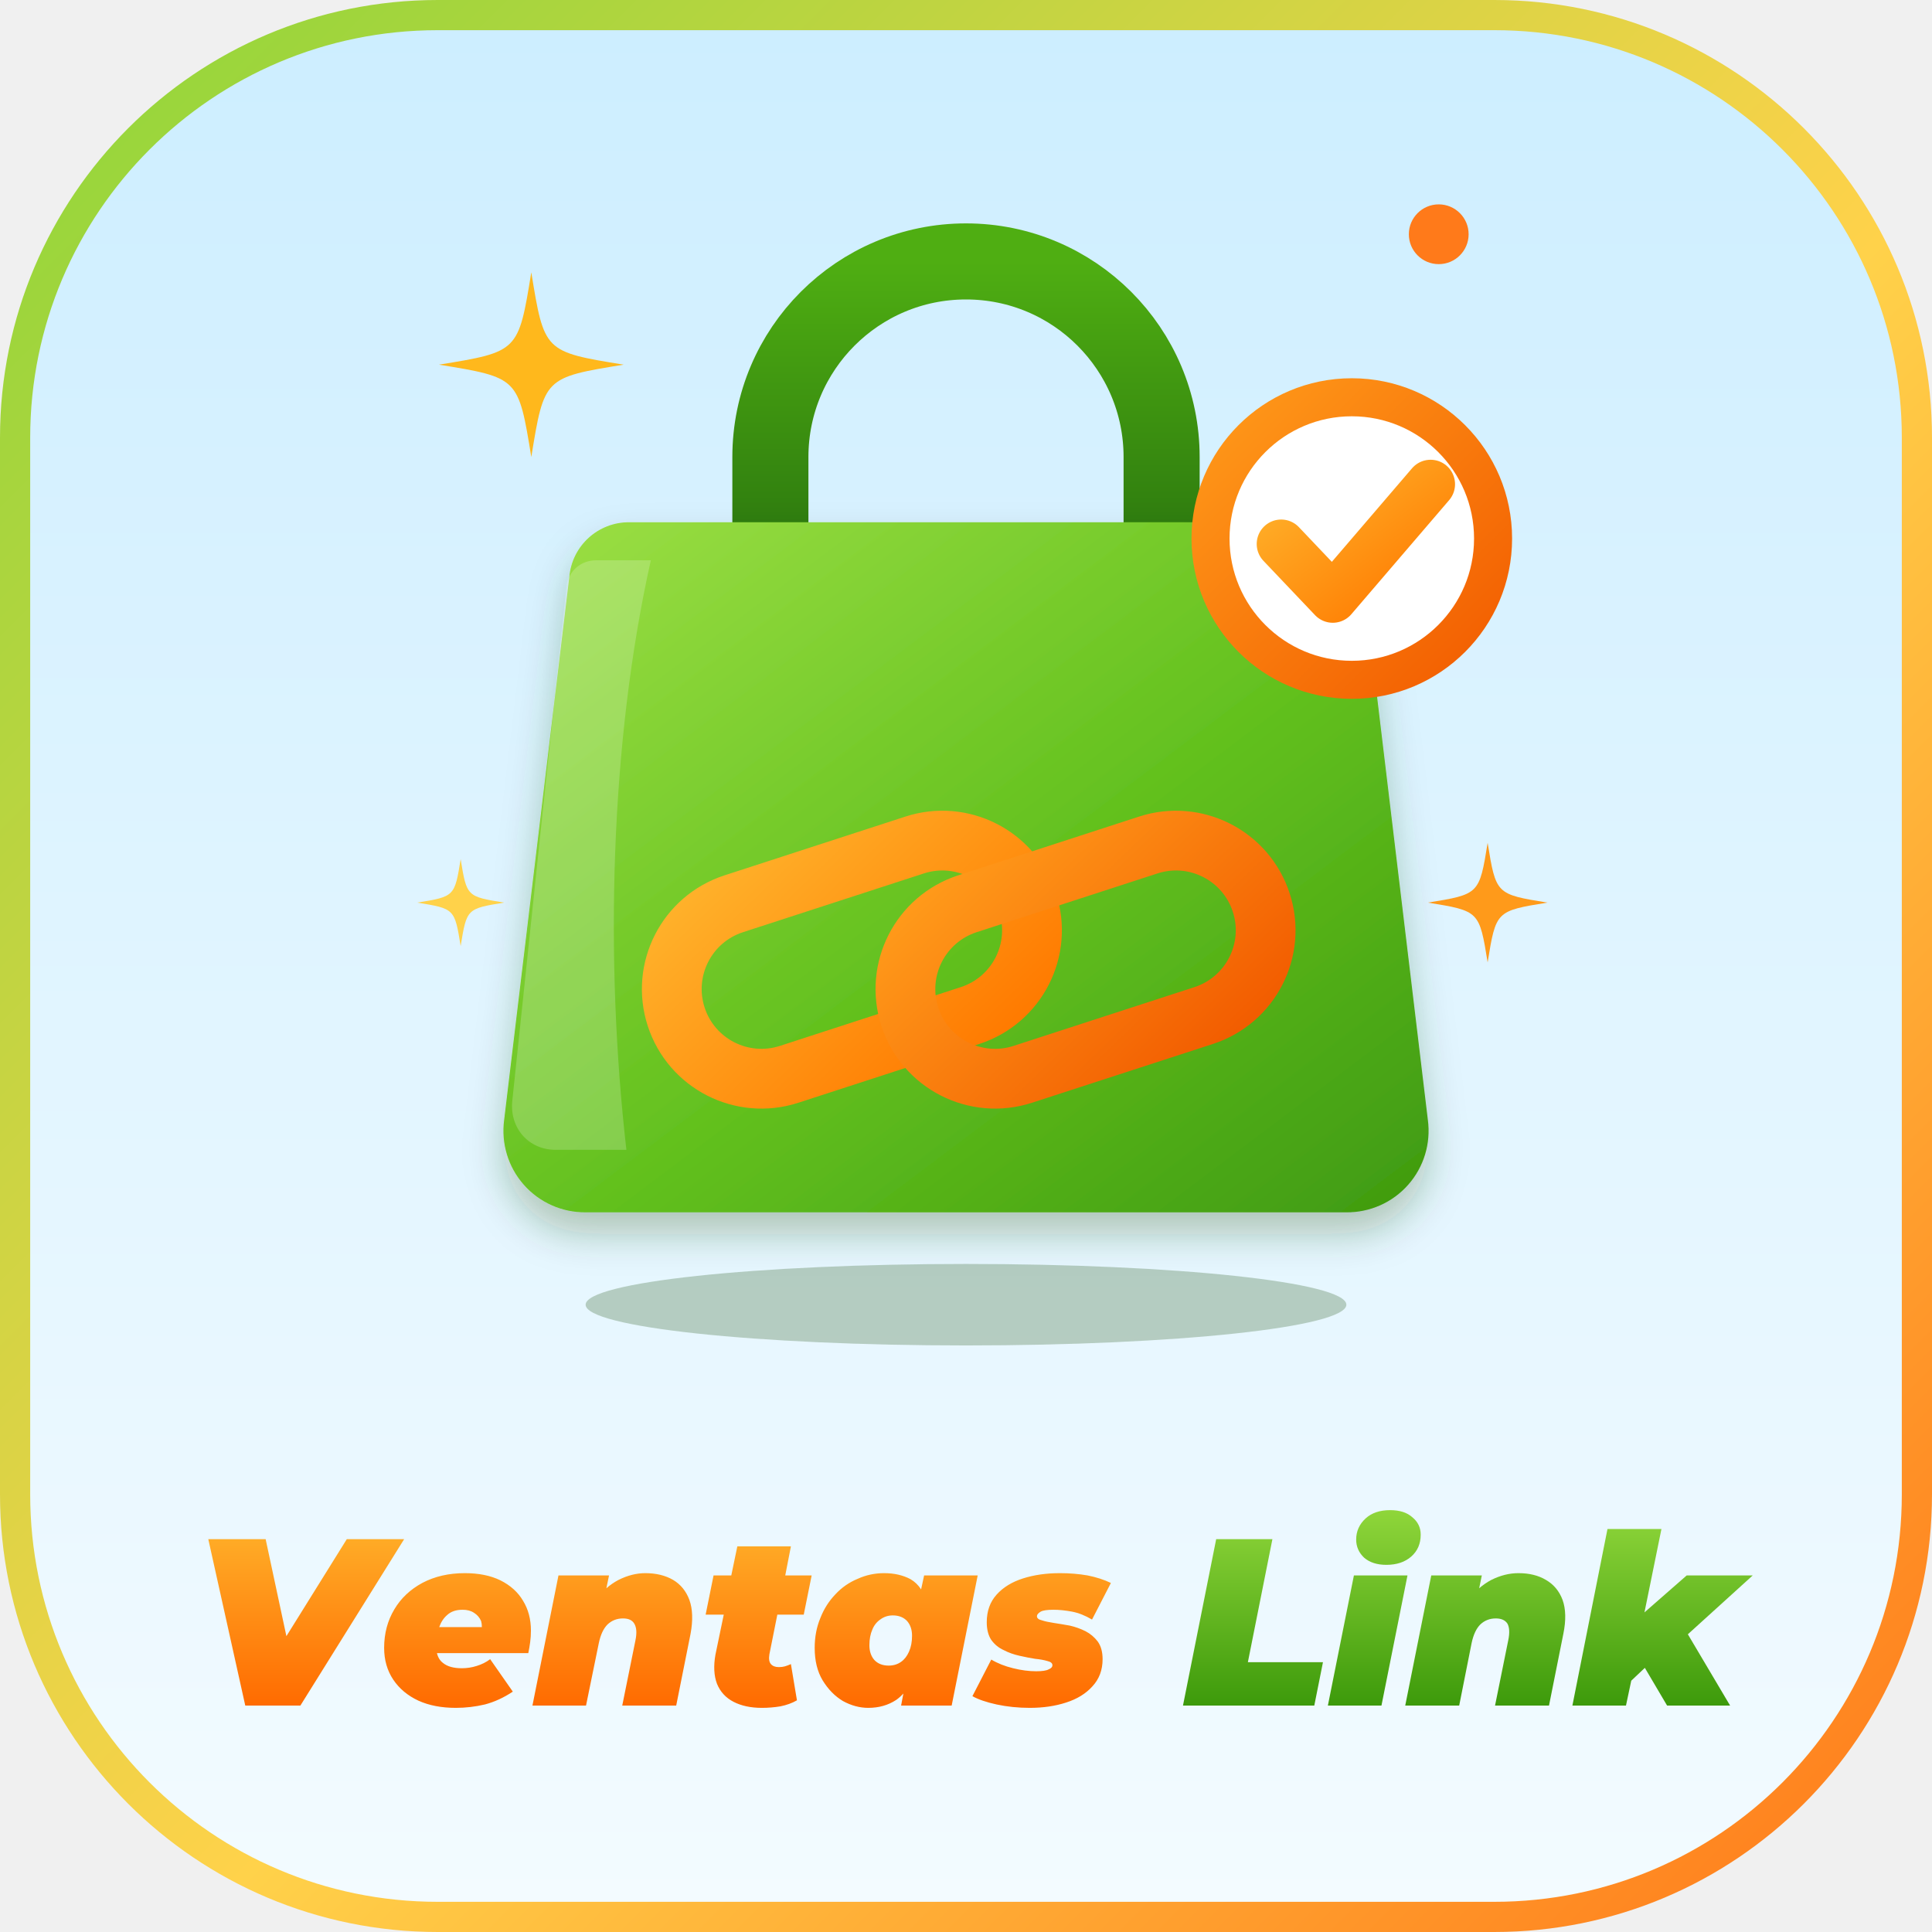
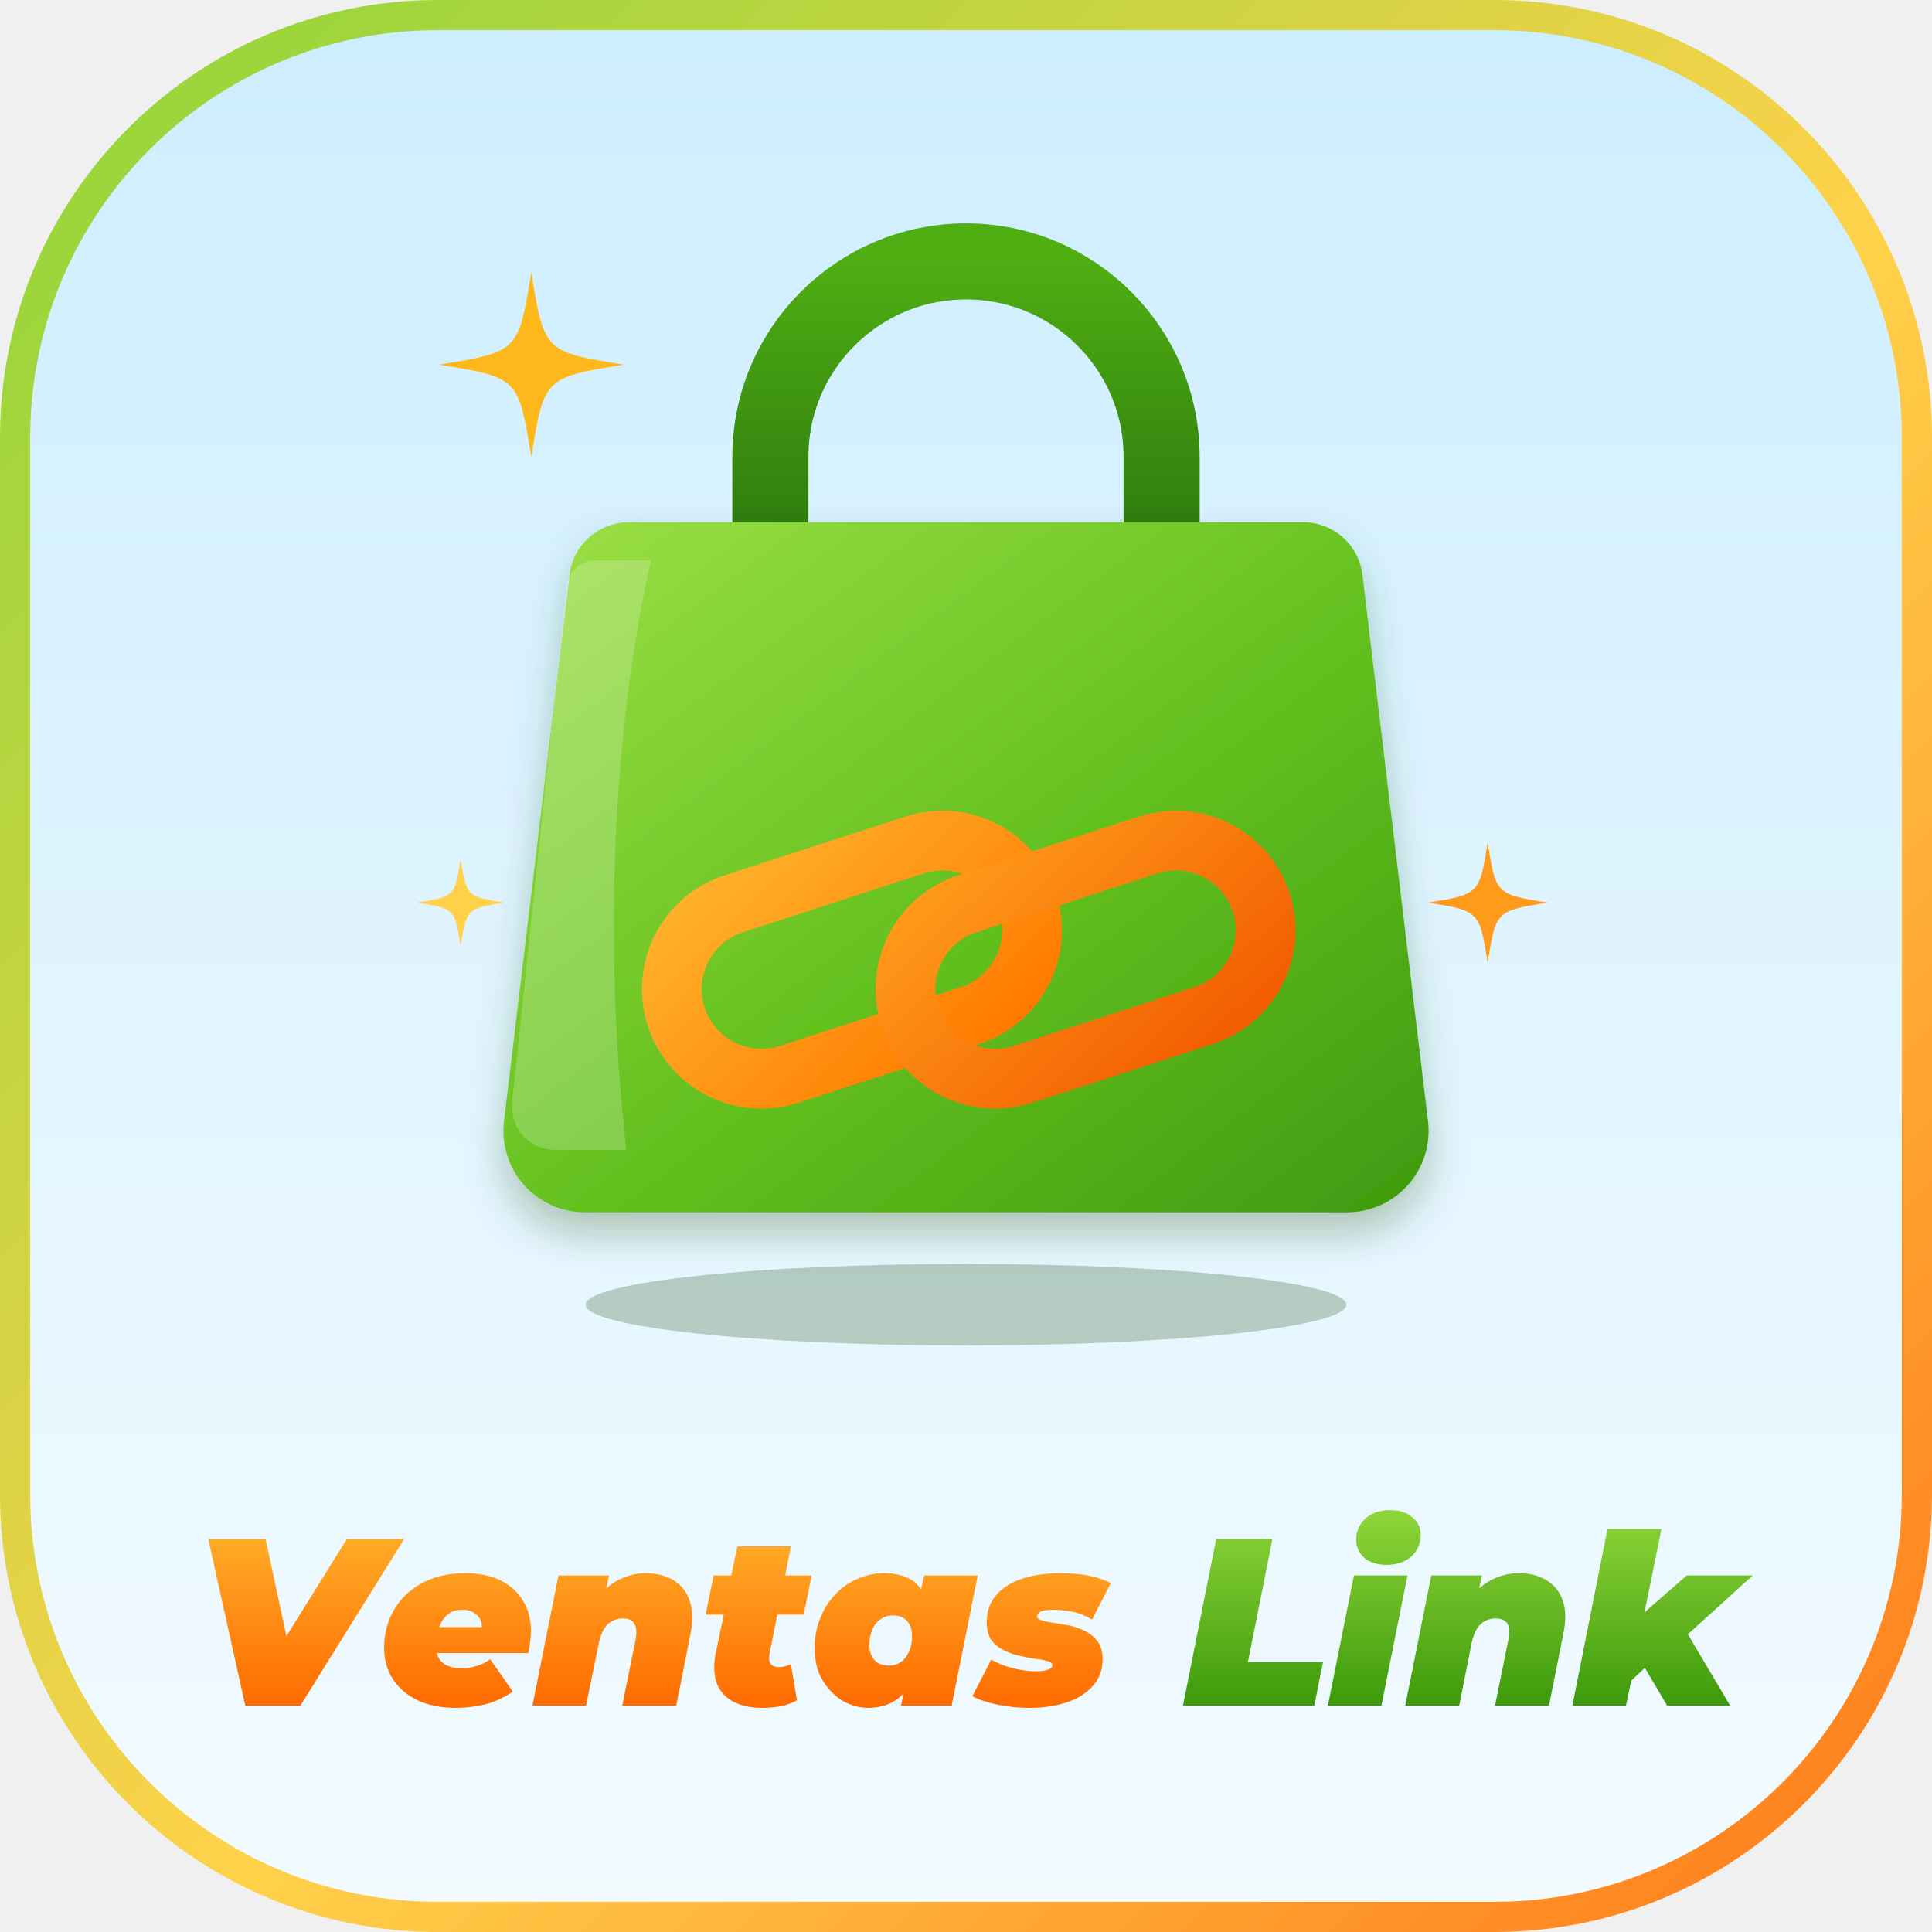
<svg xmlns="http://www.w3.org/2000/svg" viewBox="0 0 512 512" width="512" height="512" role="img" aria-label="Ventas Link">
  <defs>
    <linearGradient id="gBag" x1="0" y1="0" x2="1" y2="1">
      <stop offset="0" stop-color="#9ee046" />
      <stop offset=".55" stop-color="#62c01e" />
      <stop offset="1" stop-color="#3f9a10" />
    </linearGradient>
    <linearGradient id="gAsa" x1="0" y1="0" x2="0" y2="1">
      <stop offset="0" stop-color="#4fae12" />
      <stop offset="1" stop-color="#2f7d0f" />
    </linearGradient>
    <linearGradient id="gOr1" x1="0" y1="0" x2="1" y2="1">
      <stop offset="0" stop-color="#ffb12a" />
      <stop offset="1" stop-color="#ff7a00" />
    </linearGradient>
    <linearGradient id="gOr2" x1="0" y1="0" x2="1" y2="1">
      <stop offset="0" stop-color="#ff9a1a" />
      <stop offset="1" stop-color="#f25c00" />
    </linearGradient>
    <linearGradient id="gVen" x1="0" y1="0" x2="0" y2="1">
      <stop offset="0" stop-color="#ffab26" />
      <stop offset="1" stop-color="#ff6a00" />
    </linearGradient>
    <linearGradient id="gLin" x1="0" y1="0" x2="0" y2="1">
      <stop offset="0" stop-color="#8fd63a" />
      <stop offset="1" stop-color="#3d9a0b" />
    </linearGradient>
    <linearGradient id="gFondo" x1="0" y1="0" x2="0" y2="1">
      <stop offset="0" stop-color="#cdeeff" />
      <stop offset="1" stop-color="#f3fbff" />
    </linearGradient>
    <linearGradient id="gBorde" x1="0" y1="0" x2="1" y2="1">
      <stop offset="0" stop-color="#8fd63a" />
      <stop offset=".55" stop-color="#ffd24a" />
      <stop offset="1" stop-color="#ff7a1a" />
    </linearGradient>
    <radialGradient id="gBrillo">
      <stop offset="0" stop-color="#fff" />
      <stop offset=".4" stop-color="#fff3b8" stop-opacity=".8" />
      <stop offset="1" stop-color="#ffd24a" stop-opacity="0" />
    </radialGradient>
    <filter id="sombra" x="-10%" y="-10%" width="120%" height="130%">
      <feDropShadow dx="0" dy="8" stdDeviation="7" flood-color="#1b4d08" flood-opacity=".28" />
    </filter>
  </defs>
  <rect x="4" y="4" width="504" height="504" rx="112" fill="url(#gFondo)" stroke="url(#gBorde)" stroke-width="8" />
  <g transform="translate(256 196) scale(.72) translate(-256 -270)">
    <g>
      <ellipse cx="256" cy="478" rx="140" ry="15" fill="#1b4d08" opacity=".25" />
      <g>
        <path d="M184 192v-26a72 72 0 0 1 144 0v26" fill="none" stroke="url(#gAsa)" stroke-width="28" stroke-linecap="round" />
        <path d="M132 190h248a22 22 0 0 1 22 20l24 200a30 30 0 0 1-30 34H116a30 30 0 0 1-30-34l24-200a22 22 0 0 1 22-20z" fill="url(#gBag)" filter="url(#sombra)" />
        <path d="M120 204c-6 0-10 4-11 9l-20 190c-1 10 6 18 16 18h26c-8-70-6-150 9-217z" fill="#fff" opacity=".2" />
        <g fill="none" stroke-width="22" stroke-linecap="round">
          <rect x="146" y="318" width="136" height="66" rx="33" stroke="url(#gOr1)" transform="rotate(-18 214 351)" />
          <rect x="232" y="318" width="136" height="66" rx="33" stroke="url(#gOr2)" transform="rotate(-18 300 351)" />
        </g>
-         <g>
-           <circle cx="398" cy="196" r="52" fill="#fff" stroke="url(#gOr2)" stroke-width="14" />
-           <path d="M372 198l19 20 36-42" fill="none" stroke="url(#gOr1)" stroke-width="18" stroke-linecap="round" stroke-linejoin="round" />
-         </g>
      </g>
      <g transform="translate(96 132)">
        <path d="M0 -34 C4.76 -4.76 4.76 -4.76 34 0 C4.76 4.76 4.76 4.76 0 34 C-4.76 4.76 -4.76 4.76 -34 0 C-4.76 -4.76 -4.76 -4.76 0 -34Z" fill="#ffb81c" />
      </g>
      <g transform="translate(448 330)">
        <path d="M0 -22 C3.08 -3.08 3.08 -3.08 22 0 C3.08 3.08 3.08 3.08 0 22 C-3.08 3.08 -3.08 3.08 -22 0 C-3.08 -3.08 -3.08 -3.08 0 -22Z" fill="#ff9a1a" />
      </g>
      <g transform="translate(70 330)">
        <path d="M0 -16 C2.24 -2.24 2.24 -2.24 16 0 C2.24 2.24 2.24 2.24 0 16 C-2.24 2.24 -2.24 2.24 -16 0 C-2.24 -2.24 -2.24 -2.24 0 -16Z" fill="#ffd24a" />
      </g>
-       <circle cx="430" cy="84" r="11" fill="#ff7a1a" />
    </g>
  </g>
  <path d="M79.6 452L65 452L55.2 407.9L70.4 407.9L75.9 433.6L91.9 407.9L107.1 407.9L79.6 452M120.8 452.6L120.8 452.6Q115.1 452.6 110.9 450.7Q106.6 448.7 104.2 445.1Q101.8 441.5 101.8 436.7L101.8 436.7Q101.8 431 104.5 426.5Q107.1 422.1 111.9 419.5Q116.8 416.9 123.2 416.9L123.2 416.9Q128.7 416.9 132.6 418.8Q136.6 420.8 138.6 424.2Q140.7 427.6 140.7 432.1L140.7 432.1Q140.7 433.7 140.5 435.2Q140.3 436.7 140 438.1L140 438.1L115.8 438.1Q116.2 439.8 117.4 440.7L117.4 440.7Q119.1 442.1 122.4 442.1L122.4 442.1Q124.4 442.1 126.3 441.5Q128.3 440.9 129.9 439.7L129.9 439.7L135.9 448.3Q132.3 450.7 128.5 451.7Q124.7 452.6 120.8 452.6M116.4 431.2L116.4 431.2L127.7 431.2Q127.7 430.3 127.5 429.6L127.5 429.6Q126.9 428.2 125.6 427.4Q124.4 426.6 122.6 426.6L122.6 426.6Q120 426.6 118.5 428L118.5 428Q117.1 429.2 116.4 431.2M171 416.9L171 416.9Q175.3 416.9 178.4 418.7Q181.4 420.5 182.7 424Q184 427.6 183 433L183 433L179.2 452L164.9 452L168.4 434.7Q169 431.8 168.1 430.3Q167.3 428.9 165.1 428.9L165.1 428.9Q162.7 428.9 161 430.5Q159.4 432.1 158.7 435.4L158.7 435.4L155.3 452L141.1 452L148 417.5L161.4 417.5L160.7 420.9Q162.2 419.6 163.9 418.7L163.9 418.7Q167.5 416.9 171 416.9M201.9 452.6L201.9 452.6Q197.5 452.6 194.4 451Q191.3 449.4 190 446.2Q188.8 443 189.6 438.5L189.6 438.5L191.8 427.9L187 427.9L189.1 417.5L193.8 417.5L195.4 409.8L209.6 409.8L208.1 417.5L215.1 417.5L213 427.9L206 427.9L203.9 438.4Q203.6 440.2 204.3 441Q205 441.8 206.4 441.8L206.4 441.8Q207.3 441.8 208 441.6Q208.7 441.4 209.6 441L209.6 441L211.2 450.6Q209.3 451.7 206.8 452.2Q204.4 452.6 201.9 452.6M230.1 452.6L230.1 452.6Q226.7 452.6 223.4 450.8Q220.2 448.9 218 445.3Q215.9 441.8 215.9 436.7L215.9 436.7Q215.9 432.4 217.4 428.8Q218.8 425.2 221.4 422.5Q223.9 419.8 227.3 418.4Q230.6 416.9 234.3 416.9L234.3 416.9Q238.3 416.9 241.3 418.5L241.3 418.5Q243 419.5 244.1 421.2L244.1 421.2L244.9 417.5L259.1 417.5L252.2 452L238.8 452L239.4 448.8Q238.5 449.8 237.5 450.5L237.5 450.5Q234.3 452.6 230.1 452.6M235.5 441.4L235.5 441.4Q237.4 441.4 238.8 440.4Q240.1 439.5 240.9 437.7Q241.7 435.9 241.7 433.5Q241.7 431.1 240.4 429.6Q239 428.1 236.6 428.1L236.6 428.1Q234.8 428.1 233.4 429.1Q231.9 430.1 231.2 431.8Q230.4 433.6 230.4 436Q230.4 438.4 231.7 439.9Q233.1 441.4 235.5 441.4M272.9 452.6L272.9 452.6Q268.3 452.6 264.1 451.7Q260 450.8 257.7 449.5L257.7 449.5L262.7 439.8Q265.2 441.3 268.5 442.1Q271.7 442.9 274.6 442.9L274.6 442.9Q277 442.9 277.9 442.4Q278.9 442 278.9 441.3L278.9 441.3Q278.9 440.5 277.6 440.2Q276.3 439.8 274.3 439.6Q272.4 439.3 270.2 438.8Q267.9 438.3 266 437.3Q264 436.4 262.7 434.6Q261.5 432.8 261.5 429.9L261.5 429.9Q261.5 425.5 264.1 422.6Q266.7 419.7 271.1 418.3Q275.5 416.9 280.9 416.9L280.9 416.9Q284.7 416.9 288.2 417.5Q291.7 418.2 294.4 419.5L294.4 419.5L289.4 429.2Q286.7 427.6 284.1 427.1Q281.4 426.6 279.2 426.6L279.2 426.6Q276.7 426.6 275.8 427.1Q274.8 427.7 274.8 428.3L274.8 428.3Q274.8 429.1 276.1 429.4Q277.3 429.8 279.3 430.1Q281.3 430.4 283.5 430.8Q285.7 431.3 287.7 432.3Q289.6 433.3 290.9 435Q292.2 436.8 292.2 439.7L292.2 439.7Q292.2 444 289.5 446.9Q286.9 449.8 282.5 451.2Q278.2 452.6 272.9 452.6" fill="url(#gVen)" />
  <path d="M348.3 452L313.5 452L322.3 407.9L337.2 407.9L330.7 440.5L350.6 440.5L348.3 452M366.1 452L351.9 452L358.8 417.5L373 417.5L366.1 452M367.4 414.7L367.4 414.7Q363.7 414.7 361.5 412.8Q359.4 410.8 359.4 408L359.4 408Q359.4 404.7 361.9 402.4Q364.3 400.2 368.4 400.2L368.4 400.2Q372.2 400.2 374.3 402.1Q376.5 403.9 376.5 406.7L376.5 406.7Q376.5 410.3 374 412.5Q371.5 414.7 367.4 414.7M402.4 416.9L402.4 416.9Q406.7 416.9 409.7 418.7Q412.8 420.5 414.1 424Q415.4 427.6 414.3 433L414.3 433L410.5 452L396.2 452L399.7 434.7Q400.3 431.8 399.5 430.3Q398.6 428.9 396.4 428.9L396.4 428.9Q394 428.9 392.3 430.5Q390.7 432.1 390 435.4L390 435.4L386.7 452L372.4 452L379.3 417.5L392.7 417.5L392 420.9Q393.5 419.6 395.2 418.7L395.2 418.7Q398.8 416.9 402.4 416.9M430.9 452L416.7 452L426 405.2L440.3 405.2L435.8 427.3L447 417.5L464.5 417.5L447.3 433.1L458.5 452L441.8 452L435.9 442L432.3 445.4L430.9 452" fill="url(#gLin)" />
</svg>
